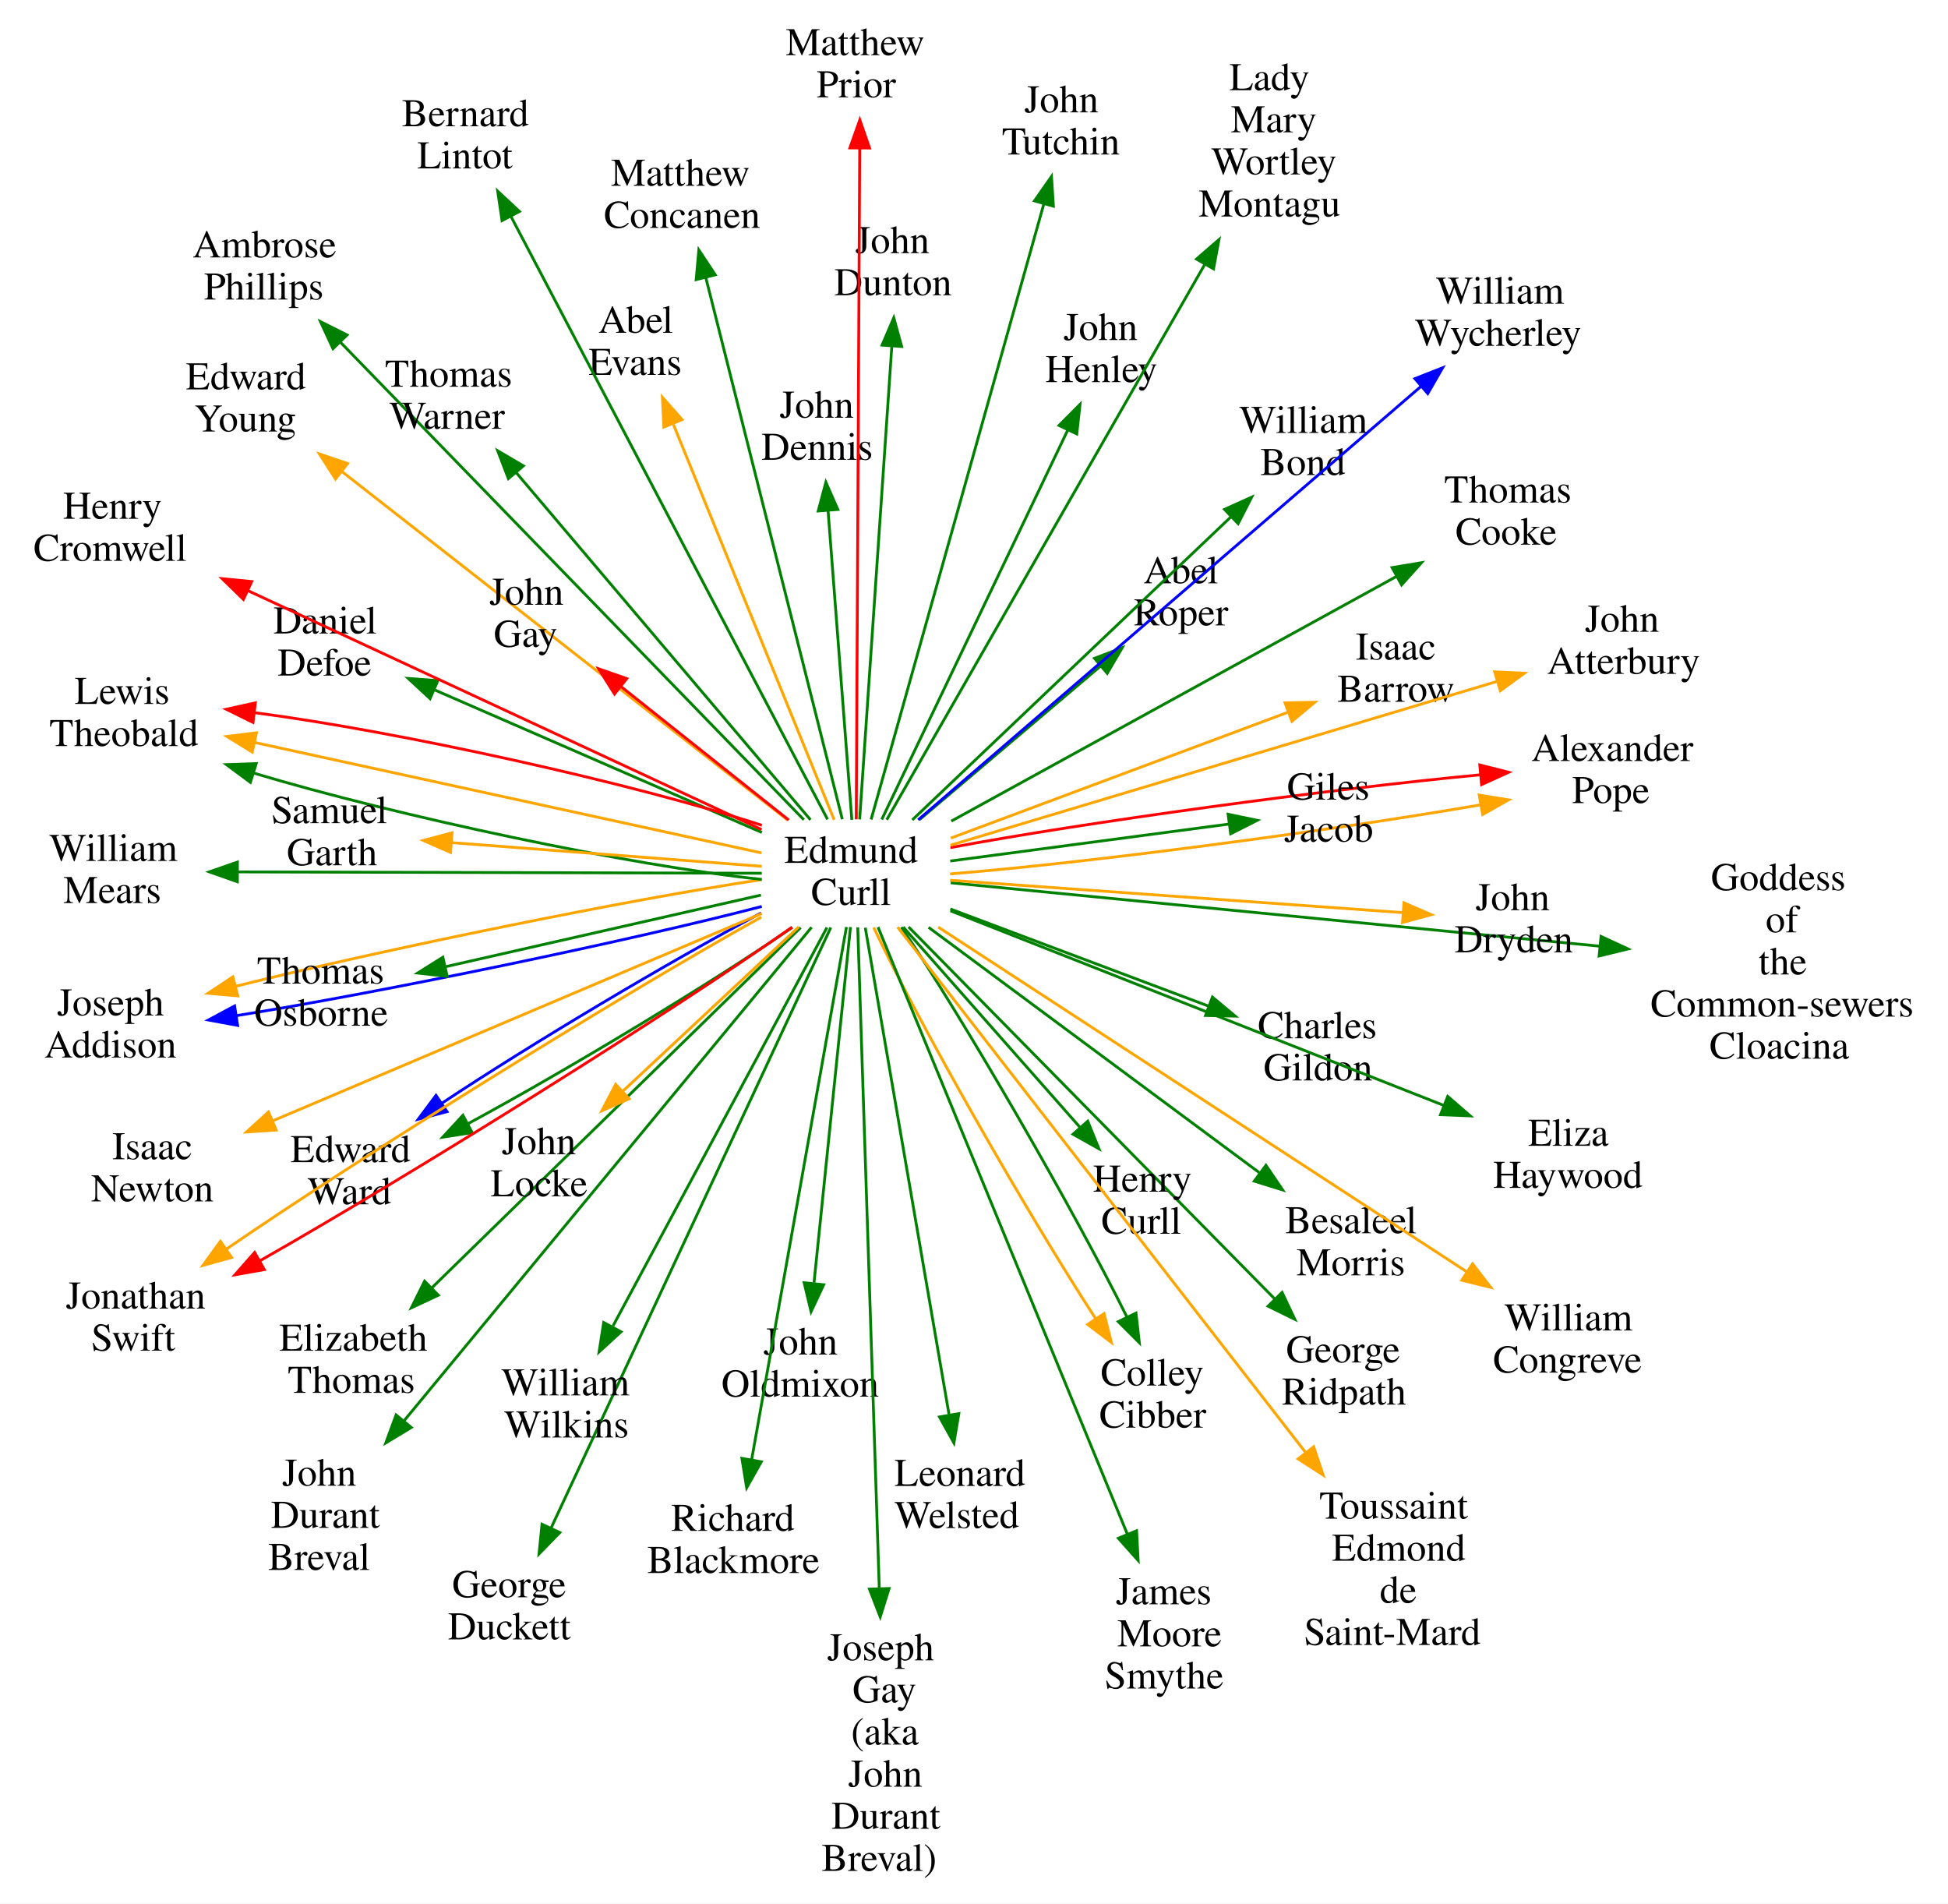
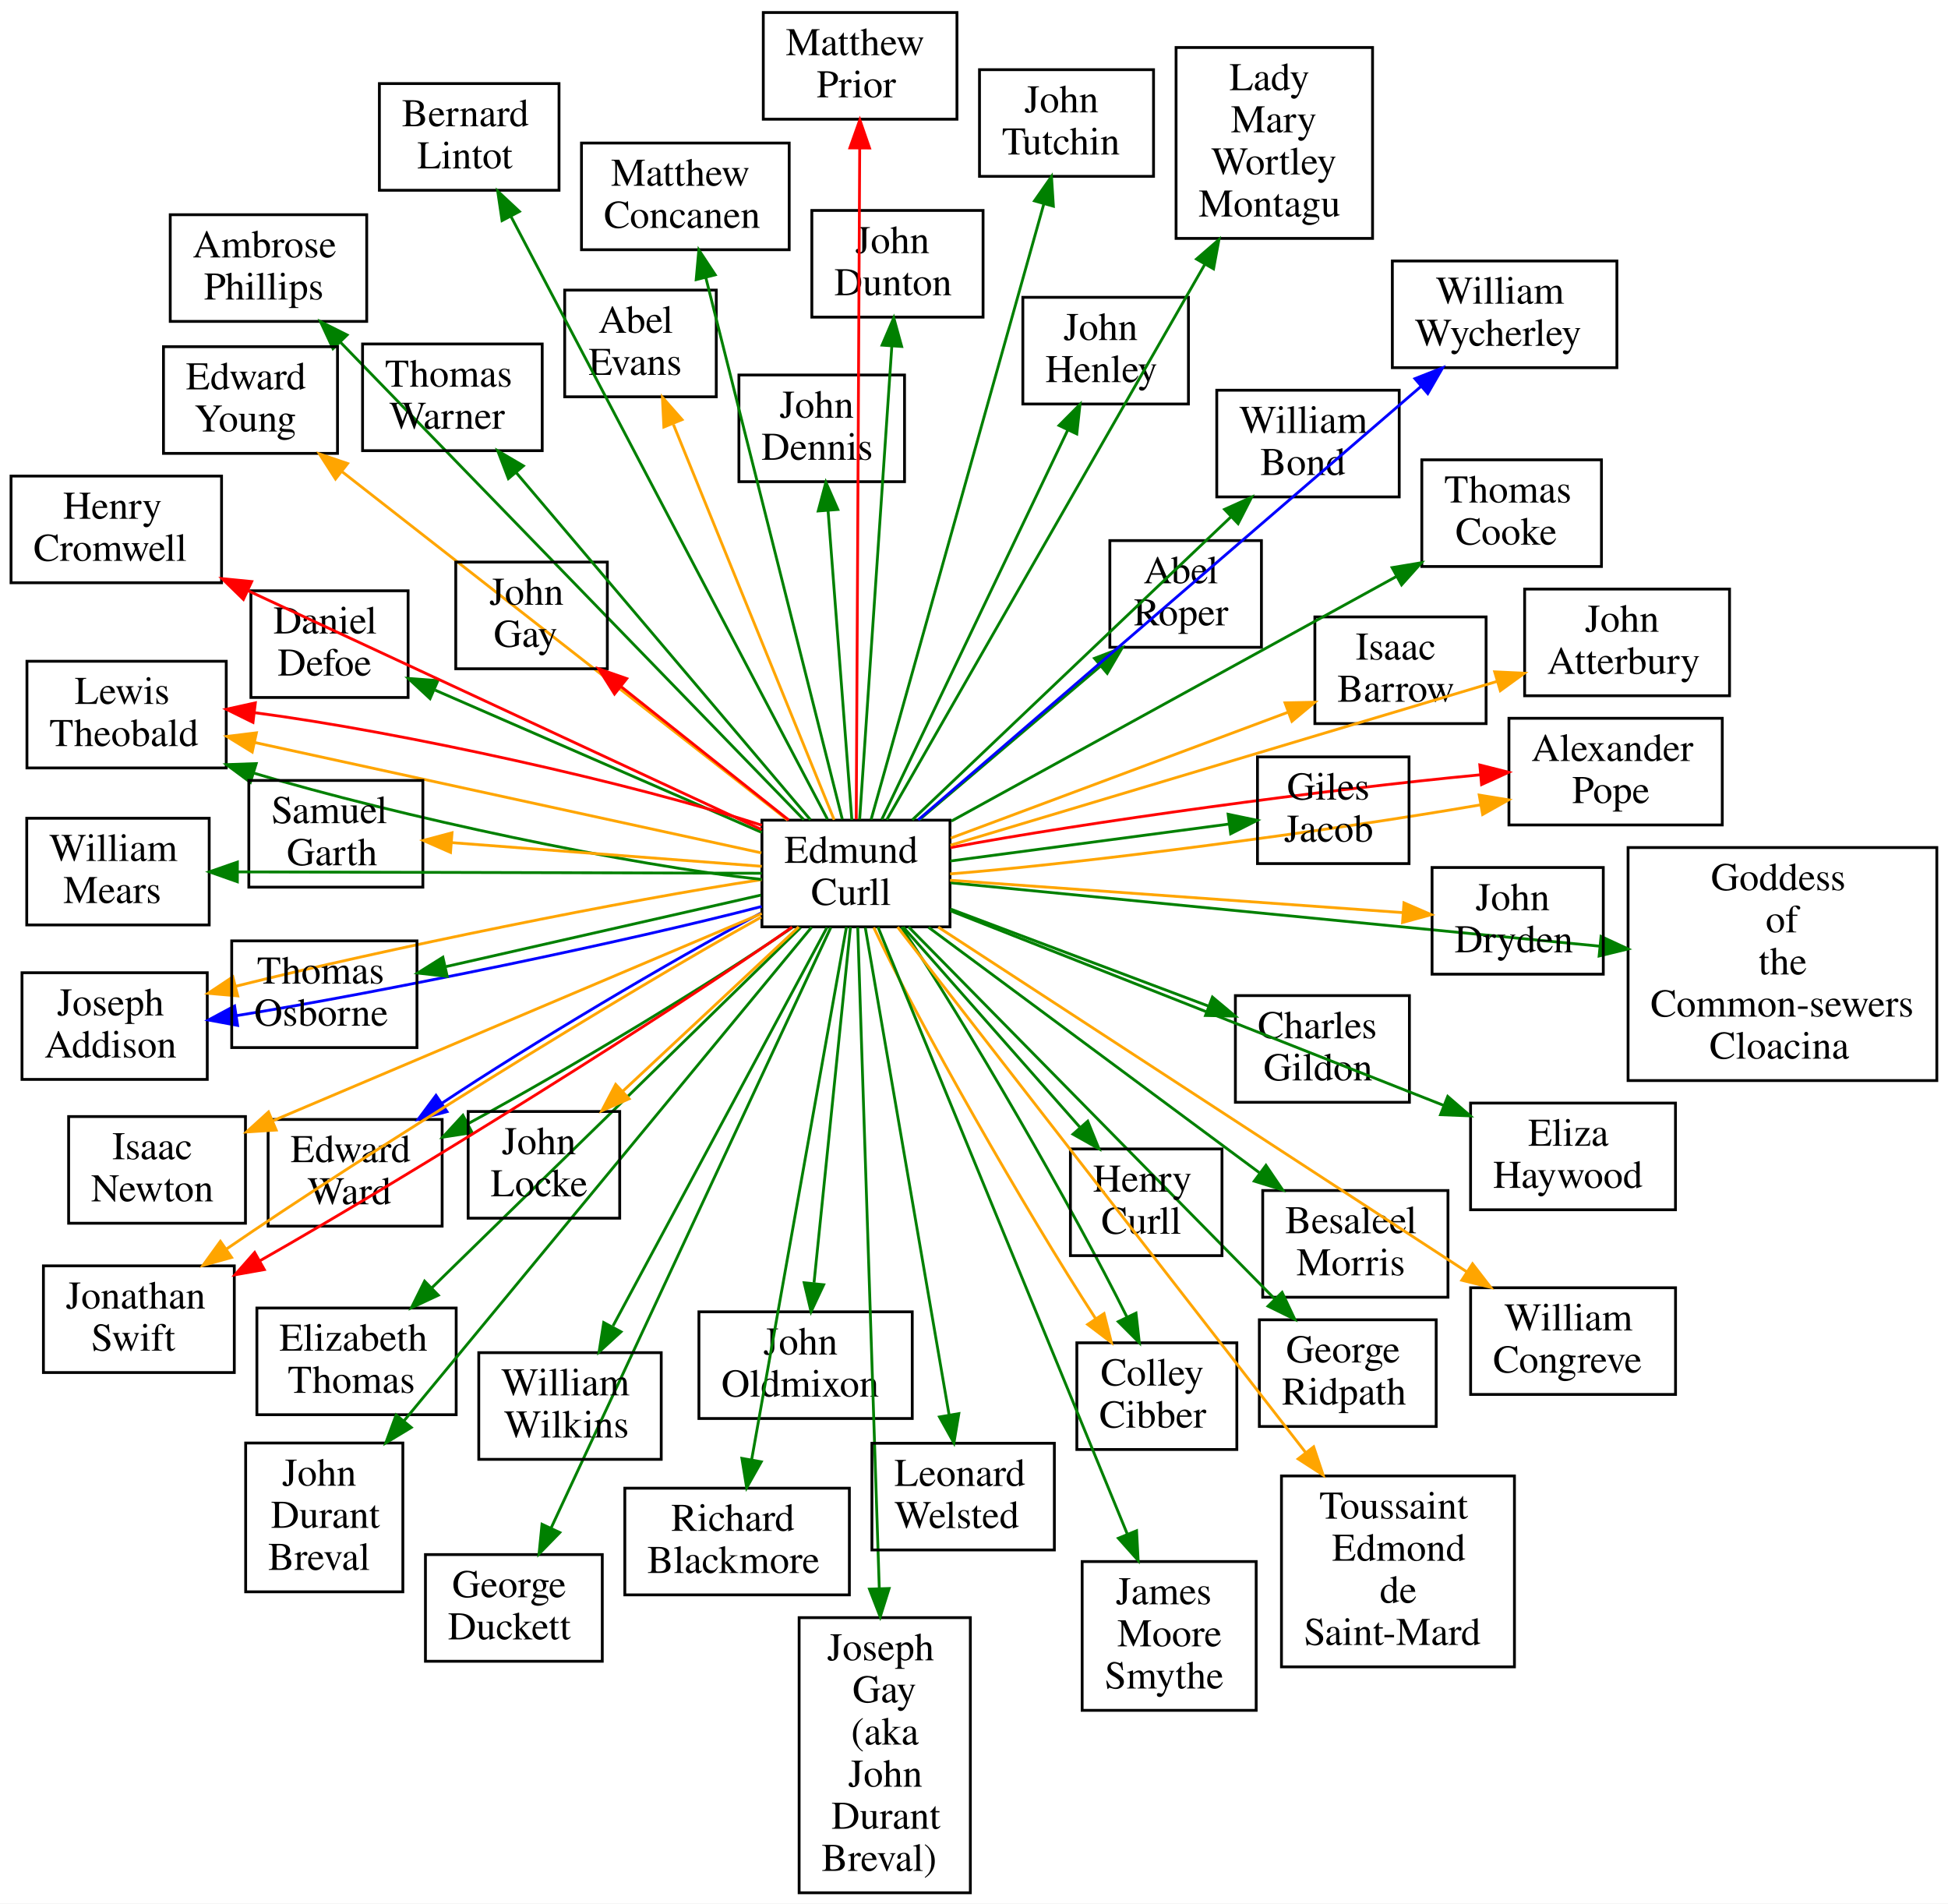
<svg xmlns="http://www.w3.org/2000/svg" width="694pt" height="678pt" viewBox="0.00 0.00 694.00 678.00">
  <g id="graph0" class="graph" transform="scale(1 1) rotate(0) translate(4 674)">
    <polygon fill="white" stroke="transparent" points="-4,4 -4,-674 690,-674 690,4 -4,4" />
    <g id="node1" class="node">
+       <polygon fill="none" stroke="black" points="251.18,-570.67 197.18,-570.67 197.18,-532.67 251.18,-532.67 251.18,-570.67" />
      <text text-anchor="start" x="209.18" y="-555.47" font-family="Times,serif" font-size="14.00"> Abel</text>
      <text text-anchor="start" x="205.68" y="-540.47" font-family="Times,serif" font-size="14.00">Evans </text>
    </g>
    <g id="node2" class="node">
+       <polygon fill="none" stroke="black" points="445.4,-481.45 391.4,-481.45 391.4,-443.45 445.4,-443.45 445.4,-481.45" />
      <text text-anchor="start" x="403.4" y="-466.25" font-family="Times,serif" font-size="14.00"> Abel</text>
      <text text-anchor="start" x="399.9" y="-451.25" font-family="Times,serif" font-size="14.00">Roper </text>
    </g>
    <g id="node3" class="node">
+       <polygon fill="none" stroke="black" points="609.58,-418.16 533.58,-418.16 533.58,-380.16 609.58,-380.16 609.58,-418.16" />
      <text text-anchor="start" x="541.58" y="-402.96" font-family="Times,serif" font-size="14.00"> Alexander</text>
      <text text-anchor="start" x="556.08" y="-387.96" font-family="Times,serif" font-size="14.00">Pope </text>
    </g>
    <g id="node4" class="node">
+       <polygon fill="none" stroke="black" points="126.65,-597.52 56.65,-597.52 56.65,-559.52 126.65,-559.52 126.65,-597.52" />
      <text text-anchor="start" x="64.65" y="-582.32" font-family="Times,serif" font-size="14.00"> Ambrose</text>
      <text text-anchor="start" x="68.65" y="-567.32" font-family="Times,serif" font-size="14.00">Phillips </text>
    </g>
    <g id="node5" class="node">
+       <polygon fill="none" stroke="black" points="195.16,-644.23 131.16,-644.23 131.16,-606.23 195.16,-606.23 195.16,-644.23" />
      <text text-anchor="start" x="139.16" y="-629.03" font-family="Times,serif" font-size="14.00"> Bernard</text>
      <text text-anchor="start" x="144.66" y="-614.03" font-family="Times,serif" font-size="14.00">Lintot </text>
    </g>
    <g id="node6" class="node">
+       <polygon fill="none" stroke="black" points="511.86,-249.95 445.86,-249.95 445.86,-211.95 511.86,-211.95 511.86,-249.95" />
      <text text-anchor="start" x="453.86" y="-234.75" font-family="Times,serif" font-size="14.00"> Besaleel</text>
      <text text-anchor="start" x="457.86" y="-219.75" font-family="Times,serif" font-size="14.00">Morris </text>
    </g>
    <g id="node7" class="node">
+       <polygon fill="none" stroke="black" points="498.12,-319.38 436.12,-319.38 436.12,-281.38 498.12,-281.38 498.12,-319.38" />
      <text text-anchor="start" x="444.12" y="-304.18" font-family="Times,serif" font-size="14.00"> Charles</text>
      <text text-anchor="start" x="446.12" y="-289.18" font-family="Times,serif" font-size="14.00">Gildon </text>
    </g>
    <g id="node8" class="node">
+       <polygon fill="none" stroke="black" points="436.64,-195.71 379.64,-195.71 379.64,-157.71 436.64,-157.71 436.64,-195.71" />
      <text text-anchor="start" x="388.14" y="-180.51" font-family="Times,serif" font-size="14.00"> Colley</text>
      <text text-anchor="start" x="387.64" y="-165.51" font-family="Times,serif" font-size="14.00">Cibber </text>
    </g>
    <g id="node9" class="node">
+       <polygon fill="none" stroke="black" points="141.39,-463.57 85.39,-463.57 85.39,-425.57 141.39,-425.57 141.39,-463.57" />
      <text text-anchor="start" x="93.39" y="-448.37" font-family="Times,serif" font-size="14.00"> Daniel</text>
      <text text-anchor="start" x="94.89" y="-433.37" font-family="Times,serif" font-size="14.00">Defoe </text>
    </g>
    <g id="node10" class="node">
+       <polygon fill="none" stroke="black" points="334.45,-381.87 267.45,-381.87 267.45,-343.87 334.45,-343.87 334.45,-381.87" />
      <text text-anchor="start" x="275.45" y="-366.67" font-family="Times,serif" font-size="14.00"> Edmund</text>
      <text text-anchor="start" x="284.95" y="-351.67" font-family="Times,serif" font-size="14.00">Curll </text>
    </g>
    <g id="edge1" class="edge">
      <path fill="none" stroke="orange" d="M293.17,-382.01C279.66,-415.23 251.81,-483.73 235.93,-522.77" />
      <polygon fill="orange" stroke="orange" points="232.51,-521.9 231.99,-532.48 238.99,-524.54 232.51,-521.9" />
    </g>
    <g id="edge2" class="edge">
      <path fill="none" stroke="green" d="M323.6,-382.07C341.96,-397.64 368,-419.72 388.14,-436.8" />
      <polygon fill="green" stroke="green" points="385.93,-439.51 395.82,-443.31 390.46,-434.17 385.93,-439.51" />
    </g>
    <g id="edge3" class="edge">
      <path fill="none" stroke="red" d="M334.61,-372.1C382.1,-381.04 469.05,-392.9 523.39,-398.03" />
      <polygon fill="red" stroke="red" points="523.2,-401.52 533.48,-398.93 523.83,-394.55 523.2,-401.52" />
    </g>
    <g id="edge4" class="edge">
      <path fill="none" stroke="orange" d="M334.48,-362.73C381.93,-366.47 468.96,-377.89 523.35,-387.31" />
      <polygon fill="orange" stroke="orange" points="522.99,-390.8 533.45,-389.1 524.21,-383.9 522.99,-390.8" />
    </g>
    <g id="edge5" class="edge">
      <path fill="none" stroke="green" d="M282.38,-382.01C244.83,-420.69 159.85,-508.25 117.15,-552.24" />
      <polygon fill="green" stroke="green" points="114.63,-549.81 110.18,-559.43 119.66,-554.69 114.63,-549.81" />
    </g>
    <g id="edge6" class="edge">
      <path fill="none" stroke="green" d="M290.82,-382.16C266.78,-427.93 206.21,-543.26 178.02,-596.94" />
      <polygon fill="green" stroke="green" points="174.86,-595.43 173.31,-605.91 181.05,-598.68 174.86,-595.43" />
    </g>
    <g id="edge7" class="edge">
      <path fill="none" stroke="green" d="M326.82,-343.69C357.92,-320.63 410.2,-281.86 444.62,-256.34" />
      <polygon fill="green" stroke="green" points="447.01,-258.93 452.96,-250.16 442.84,-253.3 447.01,-258.93" />
    </g>
    <g id="edge8" class="edge">
      <path fill="none" stroke="green" d="M334.58,-350.23C361.13,-340.24 398.28,-326.27 426.49,-315.66" />
      <polygon fill="green" stroke="green" points="427.94,-318.85 436.07,-312.06 425.48,-312.3 427.94,-318.85" />
    </g>
    <g id="edge9" class="edge">
      <path fill="none" stroke="green" d="M317.14,-343.76C339.47,-310.78 378.51,-243.2 397.52,-204.84" />
      <polygon fill="green" stroke="green" points="400.71,-206.29 401.9,-195.76 394.4,-203.25 400.71,-206.29" />
    </g>
    <g id="edge10" class="edge">
      <path fill="none" stroke="orange" d="M307.28,-343.64C322.75,-310.49 361.41,-242.67 386.25,-204.44" />
      <polygon fill="orange" stroke="orange" points="389.33,-206.12 391.94,-195.85 383.5,-202.25 389.33,-206.12" />
    </g>
    <g id="edge11" class="edge">
      <path fill="none" stroke="green" d="M267.42,-377.48C234.72,-391.72 185.06,-413.35 151.03,-428.18" />
      <polygon fill="green" stroke="green" points="149.21,-425.16 141.44,-432.36 152,-431.57 149.21,-425.16" />
    </g>
    <g id="node11" class="node">
+       <polygon fill="none" stroke="black" points="153.52,-275.26 91.52,-275.26 91.52,-237.26 153.52,-237.26 153.52,-275.26" />
      <text text-anchor="start" x="99.52" y="-260.06" font-family="Times,serif" font-size="14.00"> Edward</text>
      <text text-anchor="start" x="105.52" y="-245.06" font-family="Times,serif" font-size="14.00">Ward </text>
    </g>
    <g id="edge12" class="edge">
      <path fill="none" stroke="green" d="M278.26,-343.64C249.24,-323.71 198.58,-293.15 162.91,-273.85" />
      <polygon fill="green" stroke="green" points="164.21,-270.58 153.74,-268.96 160.92,-276.75 164.21,-270.58" />
    </g>
    <g id="edge13" class="edge">
      <path fill="none" stroke="blue" d="M267.17,-348.82C234.42,-331.5 185.22,-302.16 153.46,-281.07" />
      <polygon fill="blue" stroke="blue" points="155.25,-278.05 145,-275.35 151.33,-283.85 155.25,-278.05" />
    </g>
    <g id="node12" class="node">
+       <polygon fill="none" stroke="black" points="116.24,-550.51 54.24,-550.51 54.24,-512.51 116.24,-512.51 116.24,-550.51" />
      <text text-anchor="start" x="62.24" y="-535.31" font-family="Times,serif" font-size="14.00"> Edward</text>
      <text text-anchor="start" x="65.24" y="-520.31" font-family="Times,serif" font-size="14.00">Young </text>
    </g>
    <g id="edge14" class="edge">
      <path fill="none" stroke="orange" d="M276.62,-381.89C237.7,-412.32 161.39,-471.98 117.8,-506.05" />
      <polygon fill="orange" stroke="orange" points="115.53,-503.39 109.8,-512.31 119.84,-508.9 115.53,-503.39" />
    </g>
    <g id="node13" class="node">
+       <polygon fill="none" stroke="black" points="158.52,-208.1 87.52,-208.1 87.52,-170.1 158.52,-170.1 158.52,-208.1" />
      <text text-anchor="start" x="95.52" y="-192.9" font-family="Times,serif" font-size="14.00"> Elizabeth</text>
      <text text-anchor="start" x="98.52" y="-177.9" font-family="Times,serif" font-size="14.00">Thomas </text>
    </g>
    <g id="edge15" class="edge">
      <path fill="none" stroke="green" d="M281.23,-343.61C249.21,-312.34 185.89,-250.5 149.82,-215.27" />
      <polygon fill="green" stroke="green" points="152.16,-212.66 142.56,-208.18 147.27,-217.67 152.16,-212.66" />
    </g>
    <g id="node14" class="node">
+       <polygon fill="none" stroke="black" points="592.91,-281.1 519.91,-281.1 519.91,-243.1 592.91,-243.1 592.91,-281.1" />
      <text text-anchor="start" x="540.41" y="-265.9" font-family="Times,serif" font-size="14.00"> Eliza</text>
      <text text-anchor="start" x="527.91" y="-250.9" font-family="Times,serif" font-size="14.00">Haywood </text>
    </g>
    <g id="edge16" class="edge">
      <path fill="none" stroke="green" d="M334.61,-349.59C379.67,-331.82 459.77,-300.22 510.39,-280.25" />
      <polygon fill="green" stroke="green" points="511.77,-283.47 519.79,-276.54 509.2,-276.96 511.77,-283.47" />
    </g>
    <g id="node15" class="node">
+       <polygon fill="none" stroke="black" points="210.57,-120.28 147.57,-120.28 147.57,-82.28 210.57,-82.28 210.57,-120.28" />
      <text text-anchor="start" x="157.07" y="-105.08" font-family="Times,serif" font-size="14.00"> George</text>
      <text text-anchor="start" x="155.57" y="-90.08" font-family="Times,serif" font-size="14.00">Duckett </text>
    </g>
    <g id="edge17" class="edge">
      <path fill="none" stroke="green" d="M291.99,-343.64C270.77,-298.09 217.37,-183.48 192.37,-129.82" />
      <polygon fill="green" stroke="green" points="195.44,-128.13 188.04,-120.54 189.1,-131.08 195.44,-128.13" />
    </g>
    <g id="node16" class="node">
+       <polygon fill="none" stroke="black" points="507.66,-203.91 444.66,-203.91 444.66,-165.91 507.66,-165.91 507.66,-203.91" />
      <text text-anchor="start" x="454.16" y="-188.71" font-family="Times,serif" font-size="14.00"> George</text>
      <text text-anchor="start" x="452.66" y="-173.71" font-family="Times,serif" font-size="14.00">Ridpath </text>
    </g>
    <g id="edge18" class="edge">
      <path fill="none" stroke="green" d="M319.7,-343.83C351.1,-311.93 414.39,-247.65 450.1,-211.38" />
      <polygon fill="green" stroke="green" points="452.76,-213.67 457.28,-204.09 447.77,-208.76 452.76,-213.67" />
    </g>
    <g id="node17" class="node">
+       <polygon fill="none" stroke="black" points="497.99,-404.4 443.99,-404.4 443.99,-366.4 497.99,-366.4 497.99,-404.4" />
      <text text-anchor="start" x="454.49" y="-389.2" font-family="Times,serif" font-size="14.00"> Giles</text>
      <text text-anchor="start" x="453.49" y="-374.2" font-family="Times,serif" font-size="14.00">Jacob </text>
    </g>
    <g id="edge19" class="edge">
      <path fill="none" stroke="green" d="M334.54,-367.32C363.2,-371.12 404.34,-376.57 433.95,-380.5" />
      <polygon fill="green" stroke="green" points="433.53,-383.97 443.9,-381.81 434.44,-377.03 433.53,-383.97" />
    </g>
    <g id="node18" class="node">
+       <polygon fill="none" stroke="black" points="686.02,-372.12 576.02,-372.12 576.02,-289.12 686.02,-289.12 686.02,-372.12" />
      <text text-anchor="start" x="605.52" y="-356.92" font-family="Times,serif" font-size="14.00"> Goddess</text>
      <text text-anchor="start" x="625.02" y="-341.92" font-family="Times,serif" font-size="14.00">of</text>
      <text text-anchor="start" x="622.52" y="-326.92" font-family="Times,serif" font-size="14.00">the</text>
      <text text-anchor="start" x="584.02" y="-311.92" font-family="Times,serif" font-size="14.00">Common-sewers</text>
      <text text-anchor="start" x="605.02" y="-296.92" font-family="Times,serif" font-size="14.00">Cloacina </text>
    </g>
    <g id="edge20" class="edge">
      <path fill="none" stroke="green" d="M334.72,-359.57C388.99,-354.27 496.53,-343.76 566.04,-336.97" />
      <polygon fill="green" stroke="green" points="566.39,-340.45 576,-336 565.71,-333.49 566.39,-340.45" />
    </g>
    <g id="node19" class="node">
+       <polygon fill="none" stroke="black" points="74.93,-504.43 -0.07,-504.43 -0.07,-466.43 74.93,-466.43 74.93,-504.43" />
      <text text-anchor="start" x="18.43" y="-489.23" font-family="Times,serif" font-size="14.00"> Henry</text>
      <text text-anchor="start" x="7.93" y="-474.23" font-family="Times,serif" font-size="14.00">Cromwell </text>
    </g>
    <g id="edge21" class="edge">
      <path fill="none" stroke="red" d="M267.31,-378.52C220.84,-400.13 136.81,-439.21 84.24,-463.66" />
      <polygon fill="red" stroke="red" points="82.72,-460.51 75.13,-467.9 85.67,-466.86 82.72,-460.51" />
    </g>
    <g id="node20" class="node">
+       <polygon fill="none" stroke="black" points="431.35,-264.76 377.35,-264.76 377.35,-226.76 431.35,-226.76 431.35,-264.76" />
      <text text-anchor="start" x="385.35" y="-249.56" font-family="Times,serif" font-size="14.00"> Henry</text>
      <text text-anchor="start" x="388.35" y="-234.56" font-family="Times,serif" font-size="14.00">Curll </text>
    </g>
    <g id="edge22" class="edge">
      <path fill="none" stroke="green" d="M317.79,-343.79C334.92,-324.4 361.59,-294.18 380.8,-272.42" />
      <polygon fill="green" stroke="green" points="383.52,-274.64 387.51,-264.83 378.27,-270.01 383.52,-274.64" />
    </g>
    <g id="node21" class="node">
+       <polygon fill="none" stroke="black" points="525.44,-454.26 464.44,-454.26 464.44,-416.26 525.44,-416.26 525.44,-454.26" />
      <text text-anchor="start" x="478.94" y="-439.06" font-family="Times,serif" font-size="14.00"> Isaac</text>
      <text text-anchor="start" x="472.44" y="-424.06" font-family="Times,serif" font-size="14.00">Barrow </text>
    </g>
    <g id="edge23" class="edge">
      <path fill="none" stroke="orange" d="M334.74,-375.48C368.18,-387.96 419.37,-407.06 454.84,-420.3" />
      <polygon fill="orange" stroke="orange" points="453.81,-423.65 464.41,-423.87 456.26,-417.09 453.81,-423.65" />
    </g>
    <g id="node22" class="node">
+       <polygon fill="none" stroke="black" points="83.45,-276.3 20.45,-276.3 20.45,-238.3 83.45,-238.3 83.45,-276.3" />
      <text text-anchor="start" x="35.95" y="-261.1" font-family="Times,serif" font-size="14.00"> Isaac</text>
      <text text-anchor="start" x="28.45" y="-246.1" font-family="Times,serif" font-size="14.00">Newton </text>
    </g>
    <g id="edge24" class="edge">
      <path fill="none" stroke="orange" d="M267.37,-348.63C222.19,-329.48 141.9,-295.43 93.13,-274.76" />
      <polygon fill="orange" stroke="orange" points="94.39,-271.49 83.82,-270.81 91.66,-277.93 94.39,-271.49" />
    </g>
    <g id="node23" class="node">
+       <polygon fill="none" stroke="black" points="443.53,-117.8 381.53,-117.8 381.53,-64.8 443.53,-64.8 443.53,-117.8" />
      <text text-anchor="start" x="393.53" y="-102.6" font-family="Times,serif" font-size="14.00"> James</text>
      <text text-anchor="start" x="394.03" y="-87.6" font-family="Times,serif" font-size="14.00">Moore</text>
      <text text-anchor="start" x="389.53" y="-72.6" font-family="Times,serif" font-size="14.00">Smythe </text>
    </g>
    <g id="edge25" class="edge">
      <path fill="none" stroke="green" d="M308.8,-343.78C327.22,-298.92 373.52,-186.23 397.55,-127.76" />
      <polygon fill="green" stroke="green" points="400.92,-128.77 401.48,-118.19 394.44,-126.1 400.92,-128.77" />
    </g>
    <g id="node24" class="node">
+       <polygon fill="none" stroke="black" points="612.17,-464.18 539.17,-464.18 539.17,-426.18 612.17,-426.18 612.17,-464.18" />
      <text text-anchor="start" x="560.67" y="-448.98" font-family="Times,serif" font-size="14.00"> John</text>
      <text text-anchor="start" x="547.17" y="-433.98" font-family="Times,serif" font-size="14.00">Atterbury </text>
    </g>
    <g id="edge26" class="edge">
      <path fill="none" stroke="orange" d="M334.64,-372.96C383.46,-387.59 474.07,-414.74 529.22,-431.26" />
      <polygon fill="orange" stroke="orange" points="528.5,-434.7 539.08,-434.21 530.51,-427.99 528.5,-434.7" />
    </g>
    <g id="node25" class="node">
+       <polygon fill="none" stroke="black" points="318.25,-540.43 259.25,-540.43 259.25,-502.43 318.25,-502.43 318.25,-540.43" />
      <text text-anchor="start" x="273.75" y="-525.23" font-family="Times,serif" font-size="14.00"> John</text>
      <text text-anchor="start" x="267.25" y="-510.23" font-family="Times,serif" font-size="14.00">Dennis </text>
    </g>
    <g id="edge27" class="edge">
      <path fill="none" stroke="green" d="M299.48,-382C297.37,-409.38 293.48,-459.98 291.01,-492.11" />
      <polygon fill="green" stroke="green" points="287.5,-492 290.23,-502.23 294.48,-492.53 287.5,-492" />
    </g>
    <g id="node26" class="node">
+       <polygon fill="none" stroke="black" points="567.19,-365.01 506.19,-365.01 506.19,-327.01 567.19,-327.01 567.19,-365.01" />
      <text text-anchor="start" x="521.69" y="-349.81" font-family="Times,serif" font-size="14.00"> John</text>
      <text text-anchor="start" x="514.19" y="-334.81" font-family="Times,serif" font-size="14.00">Dryden </text>
    </g>
    <g id="edge28" class="edge">
      <path fill="none" stroke="orange" d="M334.48,-360.47C376.93,-357.44 450.04,-352.21 495.75,-348.94" />
      <polygon fill="orange" stroke="orange" points="496.18,-352.42 505.91,-348.21 495.68,-345.43 496.18,-352.42" />
    </g>
    <g id="node27" class="node">
+       <polygon fill="none" stroke="black" points="346.23,-599.04 285.23,-599.04 285.23,-561.04 346.23,-561.04 346.23,-599.04" />
      <text text-anchor="start" x="300.73" y="-583.84" font-family="Times,serif" font-size="14.00"> John</text>
      <text text-anchor="start" x="293.23" y="-568.84" font-family="Times,serif" font-size="14.00">Dunton </text>
    </g>
    <g id="edge29" class="edge">
      <path fill="none" stroke="green" d="M302.26,-382.14C304.86,-420.3 310.66,-505.65 313.73,-550.77" />
      <polygon fill="green" stroke="green" points="310.25,-551.07 314.42,-560.81 317.23,-550.59 310.25,-551.07" />
    </g>
    <g id="node28" class="node">
+       <polygon fill="none" stroke="black" points="139.52,-160.02 83.52,-160.02 83.52,-107.02 139.52,-107.02 139.52,-160.02" />
      <text text-anchor="start" x="96.52" y="-144.82" font-family="Times,serif" font-size="14.00"> John</text>
      <text text-anchor="start" x="92.52" y="-129.82" font-family="Times,serif" font-size="14.00">Durant</text>
      <text text-anchor="start" x="91.52" y="-114.82" font-family="Times,serif" font-size="14.00">Breval </text>
    </g>
    <g id="edge30" class="edge">
      <path fill="none" stroke="green" d="M285.13,-343.71C253.12,-304.96 180.31,-216.8 139.89,-167.87" />
      <polygon fill="green" stroke="green" points="142.52,-165.55 133.45,-160.07 137.12,-170.01 142.52,-165.55" />
    </g>
    <g id="node29" class="node">
+       <polygon fill="none" stroke="black" points="212.37,-473.8 158.37,-473.8 158.37,-435.8 212.37,-435.8 212.37,-473.8" />
      <text text-anchor="start" x="170.37" y="-458.6" font-family="Times,serif" font-size="14.00"> John</text>
      <text text-anchor="start" x="171.87" y="-443.6" font-family="Times,serif" font-size="14.00">Gay </text>
    </g>
    <g id="edge31" class="edge">
      <path fill="none" stroke="red" d="M277,-381.92C259.72,-395.66 236.21,-414.36 217.33,-429.38" />
      <polygon fill="red" stroke="red" points="214.93,-426.81 209.28,-435.78 219.29,-432.29 214.93,-426.81" />
    </g>
    <g id="node30" class="node">
+       <polygon fill="none" stroke="black" points="419.4,-568.1 360.4,-568.1 360.4,-530.1 419.4,-530.1 419.4,-568.1" />
      <text text-anchor="start" x="374.9" y="-552.9" font-family="Times,serif" font-size="14.00"> John</text>
      <text text-anchor="start" x="368.4" y="-537.9" font-family="Times,serif" font-size="14.00">Henley </text>
    </g>
    <g id="edge32" class="edge">
      <path fill="none" stroke="green" d="M310.13,-382.1C325.89,-415.08 358.13,-482.59 376.44,-520.9" />
      <polygon fill="green" stroke="green" points="373.3,-522.46 380.77,-529.97 379.62,-519.44 373.3,-522.46" />
    </g>
    <g id="node31" class="node">
+       <polygon fill="none" stroke="black" points="216.78,-278.1 162.78,-278.1 162.78,-240.1 216.78,-240.1 216.78,-278.1" />
      <text text-anchor="start" x="174.78" y="-262.9" font-family="Times,serif" font-size="14.00"> John</text>
      <text text-anchor="start" x="170.78" y="-247.9" font-family="Times,serif" font-size="14.00">Locke </text>
    </g>
    <g id="edge33" class="edge">
      <path fill="none" stroke="orange" d="M280.56,-343.84C262.96,-327.41 237.37,-303.53 217.84,-285.3" />
      <polygon fill="orange" stroke="orange" points="220.12,-282.63 210.42,-278.37 215.34,-287.75 220.12,-282.63" />
    </g>
    <g id="node32" class="node">
+       <polygon fill="none" stroke="black" points="321,-206.75 245,-206.75 245,-168.75 321,-168.75 321,-206.75" />
      <text text-anchor="start" x="268" y="-191.55" font-family="Times,serif" font-size="14.00"> John</text>
      <text text-anchor="start" x="253" y="-176.55" font-family="Times,serif" font-size="14.00">Oldmixon </text>
    </g>
    <g id="edge34" class="edge">
      <path fill="none" stroke="green" d="M298.99,-343.8C295.86,-313.27 289.71,-253.21 286.01,-217.16" />
      <polygon fill="green" stroke="green" points="289.45,-216.39 284.95,-206.8 282.49,-217.1 289.45,-216.39" />
    </g>
    <g id="node33" class="node">
+       <polygon fill="none" stroke="black" points="406.96,-649.18 344.96,-649.18 344.96,-611.18 406.96,-611.18 406.96,-649.18" />
      <text text-anchor="start" x="360.96" y="-633.98" font-family="Times,serif" font-size="14.00"> John</text>
      <text text-anchor="start" x="352.96" y="-618.98" font-family="Times,serif" font-size="14.00">Tutchin </text>
    </g>
    <g id="edge35" class="edge">
      <path fill="none" stroke="green" d="M306.34,-382.1C319.35,-428.43 352.47,-546.49 367.87,-601.35" />
      <polygon fill="green" stroke="green" points="364.54,-602.45 370.61,-611.13 371.28,-600.56 364.54,-602.45" />
    </g>
    <g id="node34" class="node">
+       <polygon fill="none" stroke="black" points="79.47,-223.12 11.47,-223.12 11.47,-185.12 79.47,-185.12 79.47,-223.12" />
      <text text-anchor="start" x="19.47" y="-207.92" font-family="Times,serif" font-size="14.00"> Jonathan</text>
      <text text-anchor="start" x="28.47" y="-192.92" font-family="Times,serif" font-size="14.00">Swift </text>
    </g>
    <g id="edge36" class="edge">
      <path fill="none" stroke="red" d="M278.21,-343.78C235.58,-313.69 143.2,-255.94 88.49,-224.87" />
      <polygon fill="red" stroke="red" points="90.16,-221.79 79.72,-219.94 86.72,-227.89 90.16,-221.79" />
    </g>
    <g id="edge37" class="edge">
      <path fill="none" stroke="orange" d="M267.19,-347.33C217.42,-319.7 125.15,-262.42 76.8,-229.19" />
      <polygon fill="orange" stroke="orange" points="78.51,-226.12 68.31,-223.28 74.52,-231.86 78.51,-226.12" />
    </g>
    <g id="node35" class="node">
+       <polygon fill="none" stroke="black" points="69.84,-327.53 3.84,-327.53 3.84,-289.53 69.84,-289.53 69.84,-327.53" />
      <text text-anchor="start" x="16.34" y="-312.33" font-family="Times,serif" font-size="14.00"> Joseph</text>
      <text text-anchor="start" x="11.84" y="-297.33" font-family="Times,serif" font-size="14.00">Addison </text>
    </g>
    <g id="edge38" class="edge">
      <path fill="none" stroke="blue" d="M267.38,-351.13C219.78,-338.73 132.68,-320.68 80.24,-312.24" />
      <polygon fill="blue" stroke="blue" points="80.65,-308.77 70.24,-310.69 79.58,-315.68 80.65,-308.77" />
    </g>
    <g id="edge39" class="edge">
      <path fill="none" stroke="orange" d="M267.37,-360.69C219.74,-353.57 132.57,-335.83 80.14,-322.75" />
      <polygon fill="orange" stroke="orange" points="80.69,-319.28 70.14,-320.2 78.96,-326.06 80.69,-319.28" />
    </g>
    <g id="node36" class="node">
+       <polygon fill="none" stroke="black" points="341.7,-97.82 280.7,-97.82 280.7,0.18 341.7,0.18 341.7,-97.82" />
      <text text-anchor="start" x="290.7" y="-82.62" font-family="Times,serif" font-size="14.00"> Joseph</text>
      <text text-anchor="start" x="299.7" y="-67.62" font-family="Times,serif" font-size="14.00">Gay</text>
      <text text-anchor="start" x="299.2" y="-52.62" font-family="Times,serif" font-size="14.00">(aka</text>
      <text text-anchor="start" x="298.2" y="-37.62" font-family="Times,serif" font-size="14.00">John</text>
      <text text-anchor="start" x="292.2" y="-22.62" font-family="Times,serif" font-size="14.00">Durant</text>
      <text text-anchor="start" x="288.7" y="-7.62" font-family="Times,serif" font-size="14.00">Breval) </text>
    </g>
    <g id="edge40" class="edge">
      <path fill="none" stroke="green" d="M301.58,-343.7C303.07,-297.88 306.9,-180.47 309.25,-108.39" />
      <polygon fill="green" stroke="green" points="312.76,-108.2 309.59,-98.09 305.76,-107.98 312.76,-108.2" />
    </g>
    <g id="node37" class="node">
+       <polygon fill="none" stroke="black" points="484.99,-657.08 414.99,-657.08 414.99,-589.08 484.99,-589.08 484.99,-657.08" />
      <text text-anchor="start" x="433.99" y="-641.88" font-family="Times,serif" font-size="14.00"> Lady</text>
      <text text-anchor="start" x="434.49" y="-626.88" font-family="Times,serif" font-size="14.00">Mary</text>
      <text text-anchor="start" x="427.49" y="-611.88" font-family="Times,serif" font-size="14.00">Wortley</text>
      <text text-anchor="start" x="422.99" y="-596.88" font-family="Times,serif" font-size="14.00">Montagu </text>
    </g>
    <g id="edge41" class="edge">
      <path fill="none" stroke="green" d="M311.91,-382.01C335.65,-423.45 392.32,-522.39 425.21,-579.81" />
      <polygon fill="green" stroke="green" points="422.27,-581.72 430.27,-588.66 428.34,-578.24 422.27,-581.72" />
    </g>
    <g id="node38" class="node">
+       <polygon fill="none" stroke="black" points="371.63,-159.93 306.63,-159.93 306.63,-121.93 371.63,-121.93 371.63,-159.93" />
      <text text-anchor="start" x="314.63" y="-144.73" font-family="Times,serif" font-size="14.00"> Leonard</text>
      <text text-anchor="start" x="314.63" y="-129.73" font-family="Times,serif" font-size="14.00">Welsted </text>
    </g>
    <g id="edge42" class="edge">
      <path fill="none" stroke="green" d="M304.27,-343.56C310.99,-304.53 326.22,-216.02 334.14,-169.98" />
      <polygon fill="green" stroke="green" points="337.6,-170.49 335.85,-160.04 330.7,-169.3 337.6,-170.49" />
    </g>
    <g id="node39" class="node">
+       <polygon fill="none" stroke="black" points="76.6,-438.47 5.6,-438.47 5.6,-400.47 76.6,-400.47 76.6,-438.47" />
      <text text-anchor="start" x="22.6" y="-423.27" font-family="Times,serif" font-size="14.00"> Lewis</text>
      <text text-anchor="start" x="13.6" y="-408.27" font-family="Times,serif" font-size="14.00">Theobald </text>
    </g>
    <g id="edge43" class="edge">
      <path fill="none" stroke="green" d="M267.39,-360.77C221.18,-365.54 137.89,-383.16 86.26,-398.68" />
      <polygon fill="green" stroke="green" points="85.2,-395.34 76.69,-401.65 87.28,-402.02 85.2,-395.34" />
    </g>
    <g id="edge44" class="edge">
      <path fill="none" stroke="red" d="M267.42,-380.04C221.38,-395.07 138.52,-413.38 86.83,-420.14" />
      <polygon fill="red" stroke="red" points="86.13,-416.7 76.62,-421.37 86.97,-423.65 86.13,-416.7" />
    </g>
    <g id="edge45" class="edge">
      <path fill="none" stroke="orange" d="M267.25,-370.21C221.16,-380.25 138.32,-398.3 86.72,-409.54" />
      <polygon fill="orange" stroke="orange" points="85.86,-406.14 76.83,-411.69 87.35,-412.98 85.86,-406.14" />
    </g>
    <g id="node40" class="node">
+       <polygon fill="none" stroke="black" points="277.16,-623.05 203.16,-623.05 203.16,-585.05 277.16,-585.05 277.16,-623.05" />
      <text text-anchor="start" x="213.66" y="-607.85" font-family="Times,serif" font-size="14.00"> Matthew</text>
      <text text-anchor="start" x="211.16" y="-592.85" font-family="Times,serif" font-size="14.00">Concanen </text>
    </g>
    <g id="edge46" class="edge">
      <path fill="none" stroke="green" d="M296.08,-382.2C285.43,-424.46 260.01,-525.29 247.45,-575.14" />
      <polygon fill="green" stroke="green" points="244.02,-574.41 244.97,-584.96 250.81,-576.12 244.02,-574.41" />
    </g>
    <g id="node41" class="node">
+       <polygon fill="none" stroke="black" points="336.93,-669.54 267.93,-669.54 267.93,-631.54 336.93,-631.54 336.93,-669.54" />
      <text text-anchor="start" x="275.93" y="-654.34" font-family="Times,serif" font-size="14.00"> Matthew</text>
      <text text-anchor="start" x="286.93" y="-639.34" font-family="Times,serif" font-size="14.00">Prior </text>
    </g>
    <g id="edge47" class="edge">
      <path fill="none" stroke="red" d="M301.05,-382.19C301.3,-431.53 301.97,-562.39 302.28,-621.19" />
      <polygon fill="red" stroke="red" points="298.78,-621.32 302.33,-631.3 305.78,-621.28 298.78,-621.32" />
    </g>
    <g id="node42" class="node">
+       <polygon fill="none" stroke="black" points="298.6,-143.93 218.6,-143.93 218.6,-105.93 298.6,-105.93 298.6,-143.93" />
      <text text-anchor="start" x="235.1" y="-128.73" font-family="Times,serif" font-size="14.00"> Richard</text>
      <text text-anchor="start" x="226.6" y="-113.73" font-family="Times,serif" font-size="14.00">Blackmore </text>
    </g>
    <g id="edge48" class="edge">
      <path fill="none" stroke="green" d="M297.56,-343.8C290.17,-302.3 272.59,-203.54 263.79,-154.13" />
      <polygon fill="green" stroke="green" points="267.21,-153.33 262.01,-144.09 260.31,-154.55 267.21,-153.33" />
    </g>
    <g id="node43" class="node">
+       <polygon fill="none" stroke="black" points="146.65,-396.01 84.65,-396.01 84.65,-358.01 146.65,-358.01 146.65,-396.01" />
      <text text-anchor="start" x="92.65" y="-380.81" font-family="Times,serif" font-size="14.00"> Samuel</text>
      <text text-anchor="start" x="98.15" y="-365.81" font-family="Times,serif" font-size="14.00">Garth </text>
    </g>
    <g id="edge49" class="edge">
      <path fill="none" stroke="orange" d="M267.39,-365.43C236.43,-367.8 190.36,-371.31 157.11,-373.85" />
      <polygon fill="orange" stroke="orange" points="156.5,-370.39 146.8,-374.64 157.04,-377.37 156.5,-370.39" />
    </g>
    <g id="node44" class="node">
+       <polygon fill="none" stroke="black" points="566.54,-510.22 502.54,-510.22 502.54,-472.22 566.54,-472.22 566.54,-510.22" />
      <text text-anchor="start" x="510.54" y="-495.02" font-family="Times,serif" font-size="14.00"> Thomas</text>
      <text text-anchor="start" x="514.54" y="-480.02" font-family="Times,serif" font-size="14.00">Cooke </text>
    </g>
    <g id="edge50" class="edge">
      <path fill="none" stroke="green" d="M334.92,-381.53C376.94,-404.63 448.44,-443.91 493.49,-468.67" />
      <polygon fill="green" stroke="green" points="491.96,-471.82 502.41,-473.57 495.33,-465.68 491.96,-471.82" />
    </g>
    <g id="node45" class="node">
+       <polygon fill="none" stroke="black" points="144.55,-338.87 78.55,-338.87 78.55,-300.87 144.55,-300.87 144.55,-338.87" />
      <text text-anchor="start" x="87.55" y="-323.67" font-family="Times,serif" font-size="14.00"> Thomas</text>
      <text text-anchor="start" x="86.55" y="-308.67" font-family="Times,serif" font-size="14.00">Osborne </text>
    </g>
    <g id="edge51" class="edge">
      <path fill="none" stroke="green" d="M267.09,-355.18C235.75,-348.07 189,-337.45 154.93,-329.72" />
      <polygon fill="green" stroke="green" points="155.33,-326.22 144.8,-327.42 153.78,-333.05 155.33,-326.22" />
    </g>
    <g id="node46" class="node">
+       <polygon fill="none" stroke="black" points="189.17,-551.48 125.17,-551.48 125.17,-513.48 189.17,-513.48 189.17,-551.48" />
      <text text-anchor="start" x="133.17" y="-536.28" font-family="Times,serif" font-size="14.00"> Thomas</text>
      <text text-anchor="start" x="134.67" y="-521.28" font-family="Times,serif" font-size="14.00">Warner </text>
    </g>
    <g id="edge52" class="edge">
      <path fill="none" stroke="green" d="M284.74,-382C259.1,-412.24 209.14,-471.18 179.92,-505.64" />
      <polygon fill="green" stroke="green" points="177.12,-503.53 173.32,-513.43 182.46,-508.06 177.12,-503.53" />
    </g>
    <g id="node47" class="node">
+       <polygon fill="none" stroke="black" points="535.54,-148.29 452.54,-148.29 452.54,-80.29 535.54,-80.29 535.54,-148.29" />
      <text text-anchor="start" x="466.04" y="-133.09" font-family="Times,serif" font-size="14.00"> Toussaint</text>
      <text text-anchor="start" x="470.54" y="-118.09" font-family="Times,serif" font-size="14.00">Edmond</text>
      <text text-anchor="start" x="487.54" y="-103.09" font-family="Times,serif" font-size="14.00">de</text>
      <text text-anchor="start" x="460.54" y="-88.09" font-family="Times,serif" font-size="14.00">Saint-Mard </text>
    </g>
    <g id="edge53" class="edge">
      <path fill="none" stroke="orange" d="M315.78,-343.78C346.69,-303.98 418.65,-211.34 461.09,-156.71" />
      <polygon fill="orange" stroke="orange" points="464.01,-158.66 467.38,-148.61 458.48,-154.36 464.01,-158.66" />
    </g>
    <g id="node48" class="node">
+       <polygon fill="none" stroke="black" points="494.49,-535.01 429.49,-535.01 429.49,-497.01 494.49,-497.01 494.49,-535.01" />
      <text text-anchor="start" x="437.49" y="-519.81" font-family="Times,serif" font-size="14.00"> William</text>
      <text text-anchor="start" x="444.99" y="-504.81" font-family="Times,serif" font-size="14.00">Bond </text>
    </g>
    <g id="edge54" class="edge">
      <path fill="none" stroke="green" d="M321.02,-381.96C349.67,-409.2 402.37,-459.31 434.59,-489.95" />
      <polygon fill="green" stroke="green" points="432.26,-492.57 441.92,-496.92 437.09,-487.49 432.26,-492.57" />
    </g>
    <g id="node49" class="node">
+       <polygon fill="none" stroke="black" points="592.93,-215.32 519.93,-215.32 519.93,-177.32 592.93,-177.32 592.93,-215.32" />
      <text text-anchor="start" x="531.93" y="-200.12" font-family="Times,serif" font-size="14.00"> William</text>
      <text text-anchor="start" x="527.93" y="-185.12" font-family="Times,serif" font-size="14.00">Congreve </text>
    </g>
    <g id="edge55" class="edge">
      <path fill="none" stroke="orange" d="M330.26,-343.77C376.72,-313.48 467.27,-254.45 518.58,-220.99" />
      <polygon fill="orange" stroke="orange" points="520.61,-223.85 527.08,-215.46 516.79,-217.99 520.61,-223.85" />
    </g>
    <g id="node50" class="node">
+       <polygon fill="none" stroke="black" points="70.53,-382.55 5.53,-382.55 5.53,-344.55 70.53,-344.55 70.53,-382.55" />
      <text text-anchor="start" x="13.53" y="-367.35" font-family="Times,serif" font-size="14.00"> William</text>
      <text text-anchor="start" x="18.53" y="-352.35" font-family="Times,serif" font-size="14.00">Mears </text>
    </g>
    <g id="edge56" class="edge">
      <path fill="none" stroke="green" d="M267.38,-362.96C219.85,-363.08 132.93,-363.3 80.82,-363.44" />
      <polygon fill="green" stroke="green" points="80.56,-359.94 70.57,-363.46 80.58,-366.94 80.56,-359.94" />
    </g>
    <g id="node51" class="node">
+       <polygon fill="none" stroke="black" points="231.57,-192.2 166.57,-192.2 166.57,-154.2 231.57,-154.2 231.57,-192.2" />
      <text text-anchor="start" x="174.57" y="-177" font-family="Times,serif" font-size="14.00"> William</text>
      <text text-anchor="start" x="175.57" y="-162" font-family="Times,serif" font-size="14.00">Wilkins </text>
    </g>
    <g id="edge57" class="edge">
      <path fill="none" stroke="green" d="M290.62,-343.64C272.62,-310.13 235.42,-240.87 214.4,-201.74" />
      <polygon fill="green" stroke="green" points="217.24,-199.63 209.43,-192.48 211.08,-202.94 217.24,-199.63" />
    </g>
    <g id="node52" class="node">
+       <polygon fill="none" stroke="black" points="572.04,-581.04 492.04,-581.04 492.04,-543.04 572.04,-543.04 572.04,-581.04" />
      <text text-anchor="start" x="507.54" y="-565.84" font-family="Times,serif" font-size="14.00"> William</text>
      <text text-anchor="start" x="500.04" y="-550.84" font-family="Times,serif" font-size="14.00">Wycherley </text>
    </g>
    <g id="edge58" class="edge">
      <path fill="none" stroke="blue" d="M323.11,-381.97C364.86,-417.96 455.22,-495.83 502.24,-536.36" />
      <polygon fill="blue" stroke="blue" points="500.09,-539.13 509.95,-543 504.66,-533.82 500.09,-539.13" />
    </g>
  </g>
</svg>
